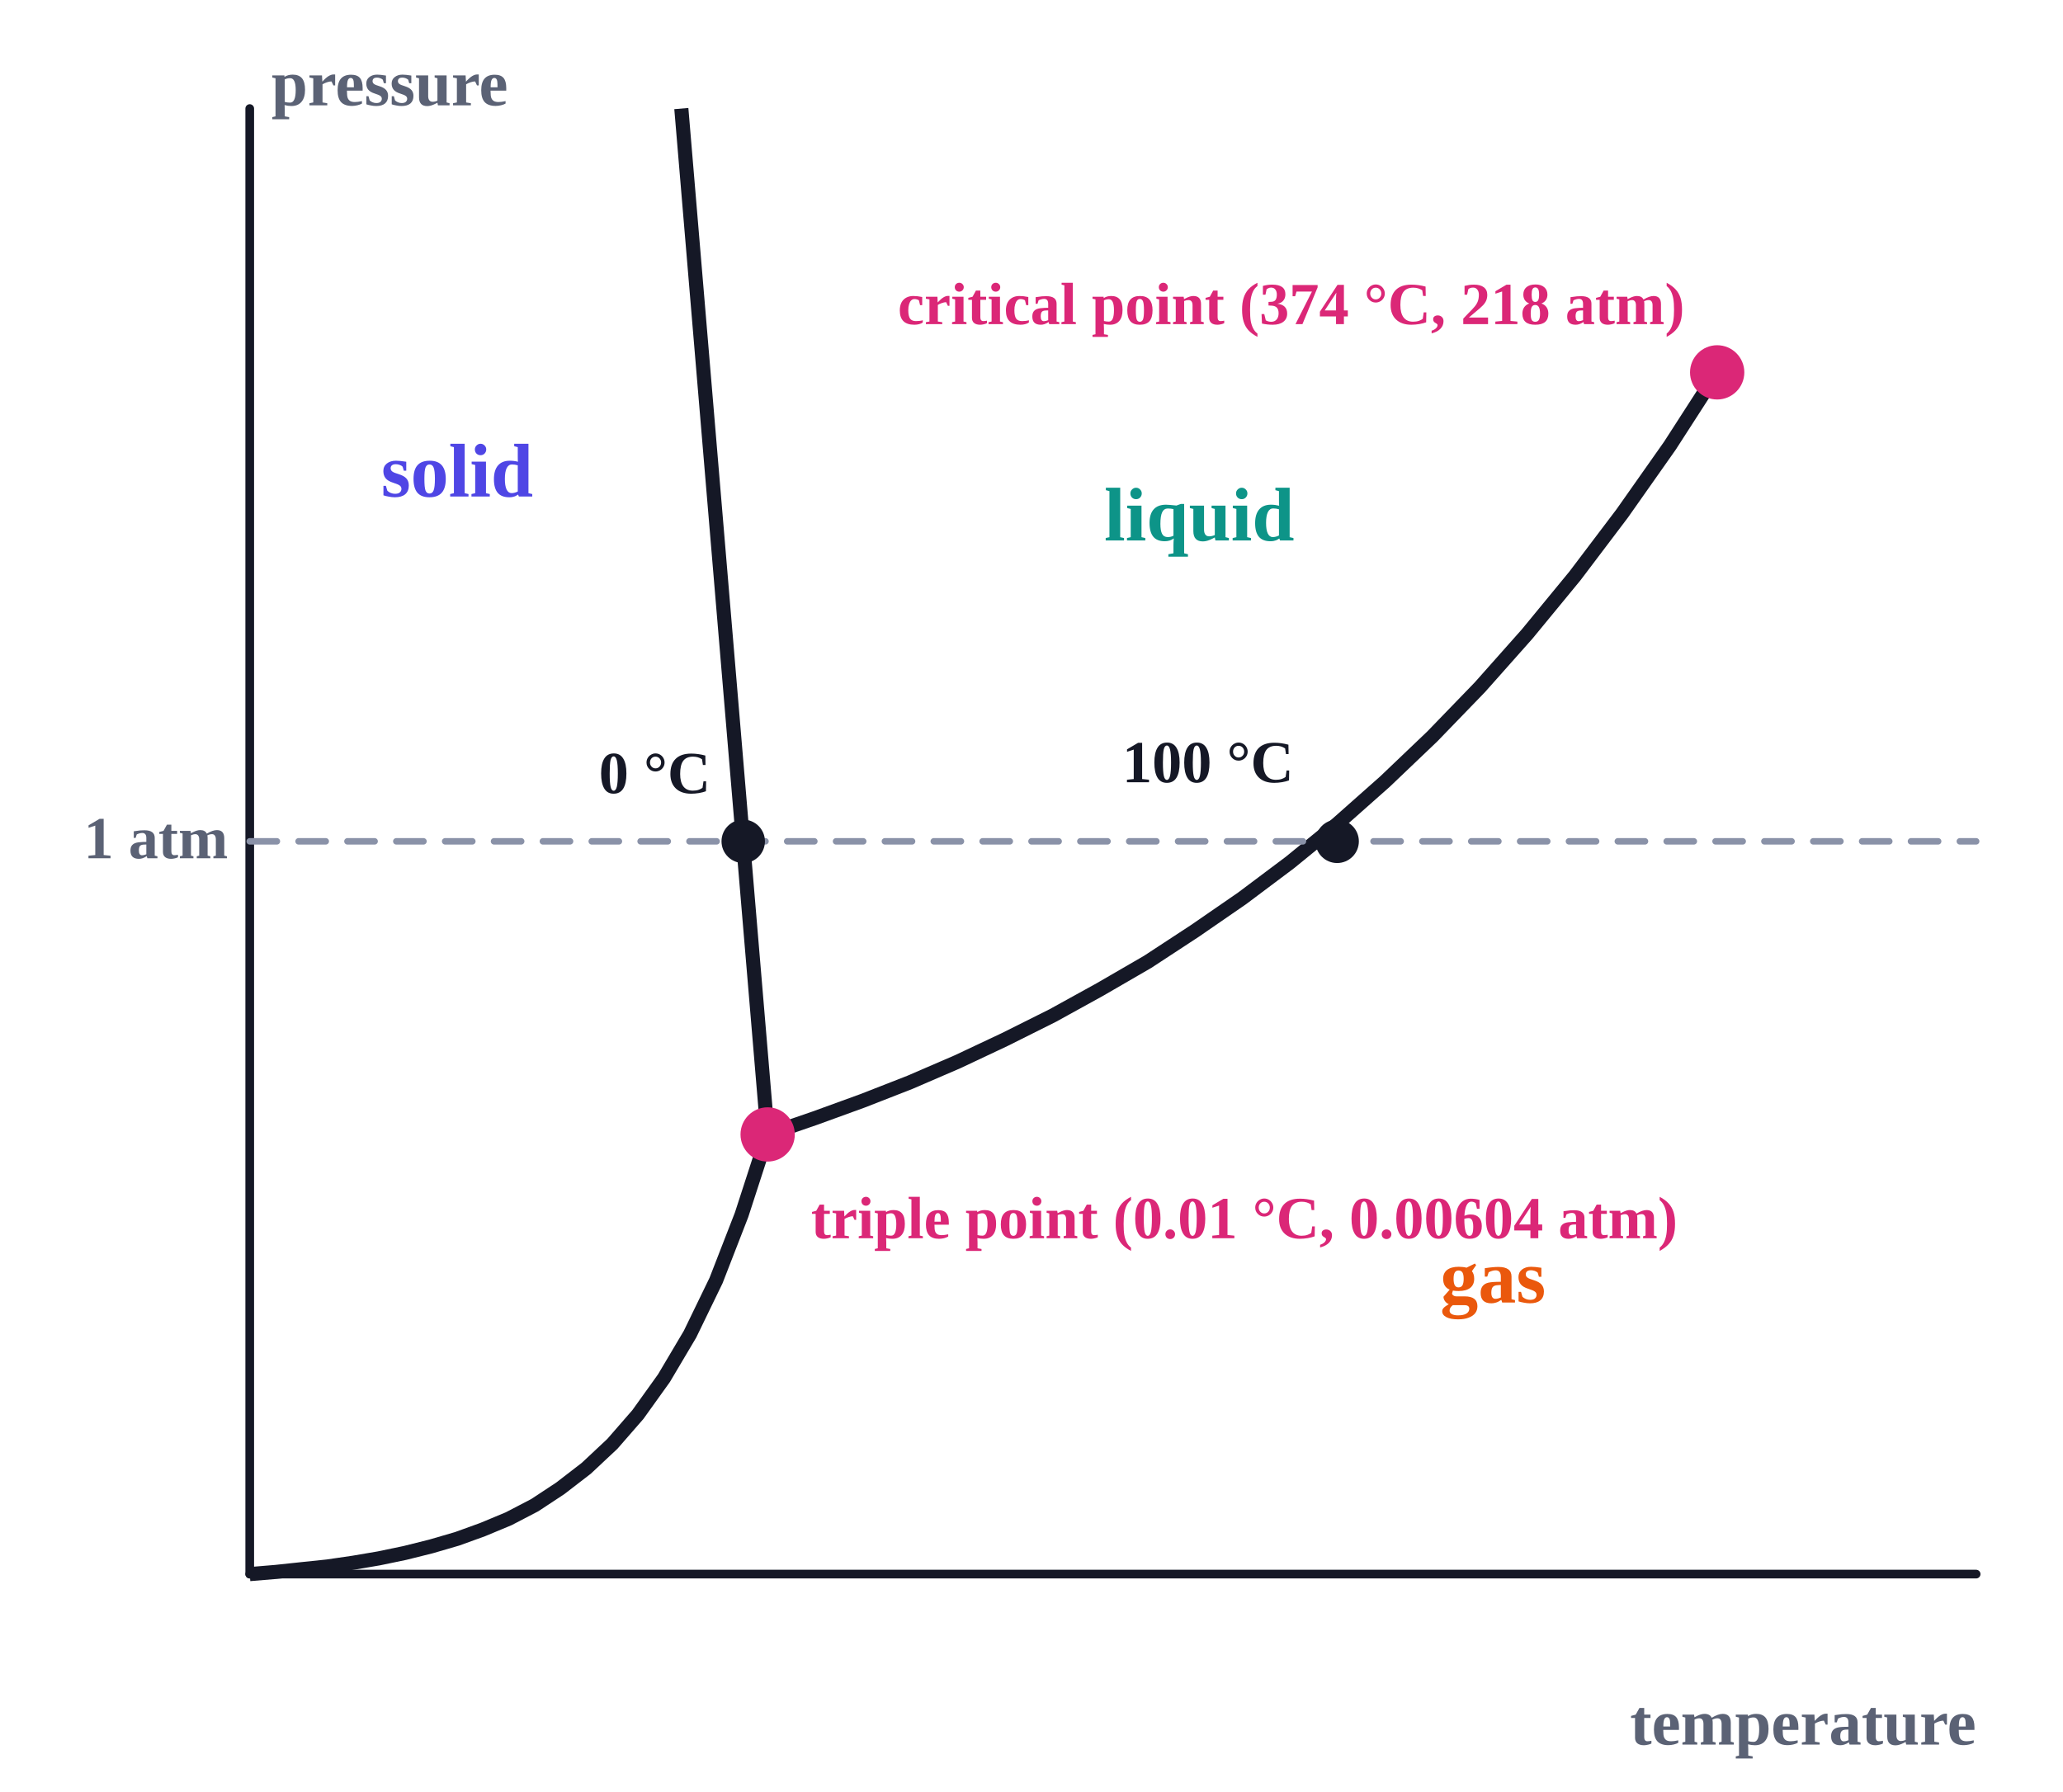
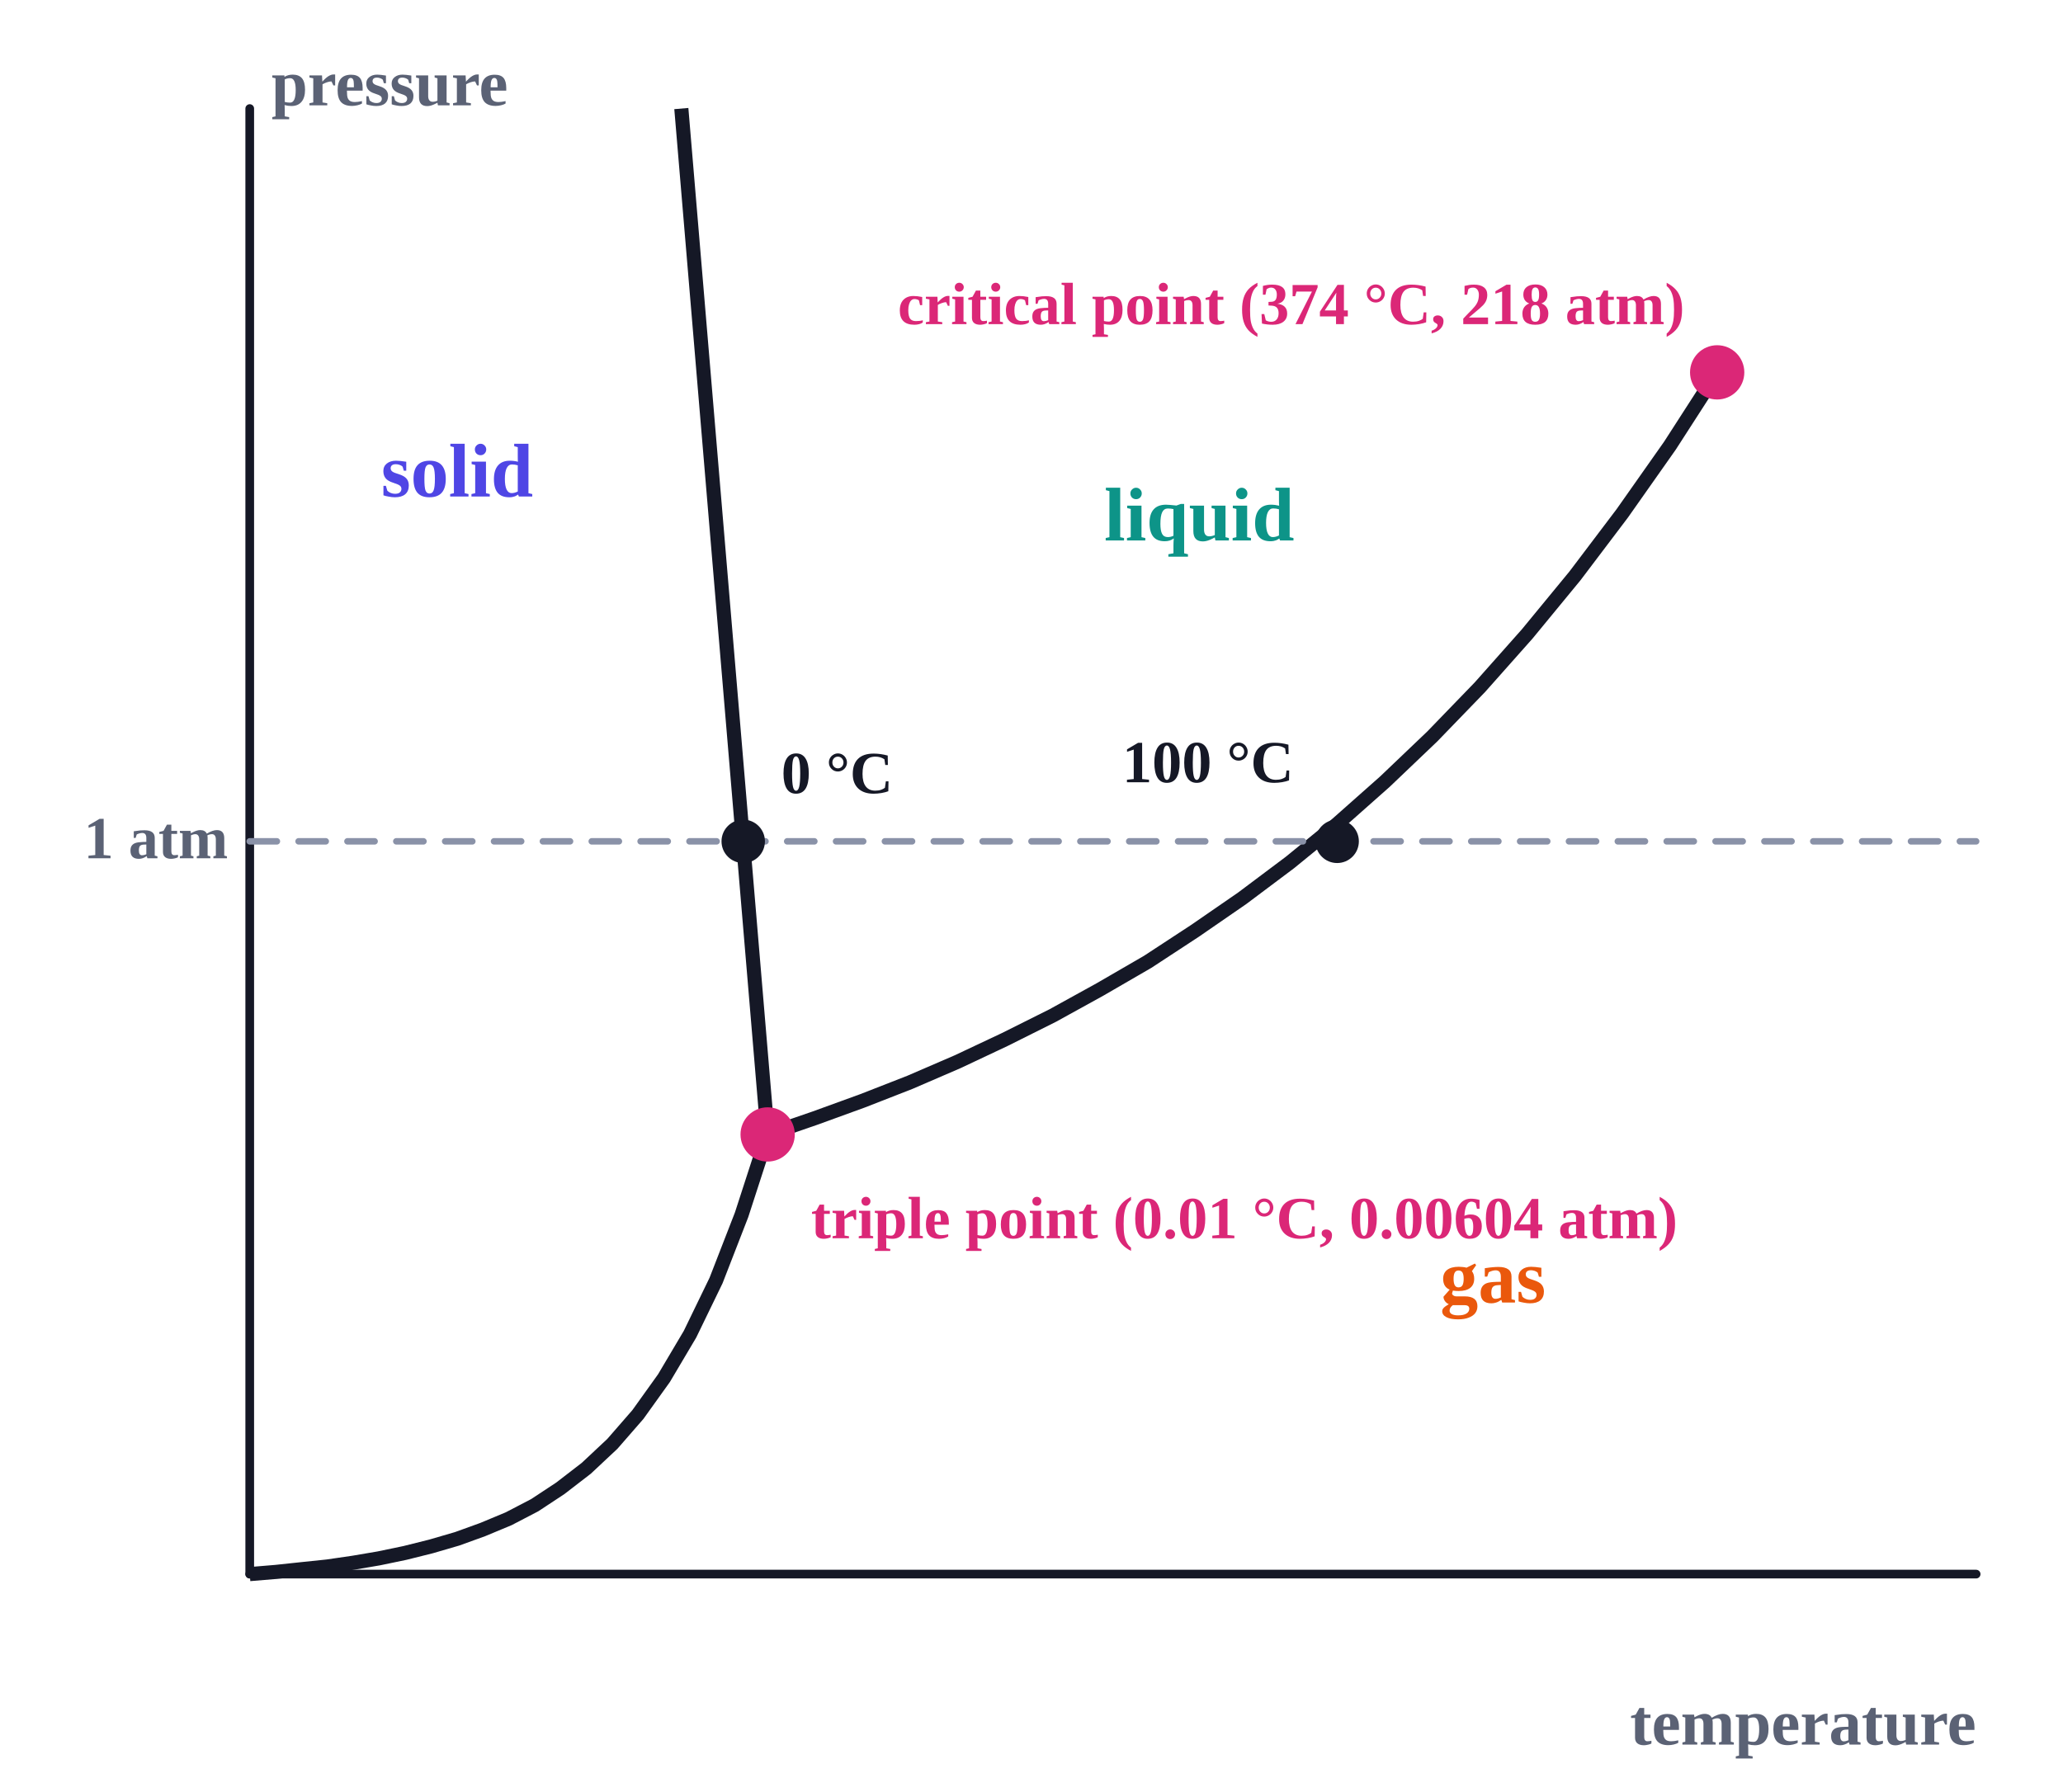
<svg xmlns="http://www.w3.org/2000/svg" viewBox="0 0 380.0 330.0" width="380.0" height="330.0" role="img" aria-label="Pressure against temperature: solid at low temperature and high pressure, liquid in the middle, gas at low pressure; three lines meet at the triple point; the liquid–gas line ends at the critical point; the solid–liquid line leans left." style="color:var(--vx-ink, #151826);font-family:inherit;max-width:100%;height:auto">
  <path d="M46.0 290.0 L364.0 290.0" stroke="var(--vx-ink, #151826)" stroke-width="1.6" stroke-linecap="round" fill="none" />
  <path d="M46.0 290.0 L46.0 20.0" stroke="var(--vx-ink, #151826)" stroke-width="1.6" stroke-linecap="round" fill="none" />
  <text x="364.0" y="318.0" font-size="12" font-weight="600" text-anchor="end" dominant-baseline="middle" fill="var(--vx-soft, #5b6275)">temperature</text>
  <text x="50.0" y="16.0" font-size="12" font-weight="600" text-anchor="start" dominant-baseline="middle" fill="var(--vx-soft, #5b6275)">pressure</text>
  <path d="M46.0 290.0 L50.8 289.6 L55.5 289.1 L60.3 288.6 L65.1 287.9 L69.8 287.1 L74.6 286.1 L79.4 284.9 L84.2 283.5 L88.9 281.8 L93.7 279.8 L98.5 277.3 L103.2 274.2 L108.0 270.5 L112.8 266.0 L117.5 260.6 L122.3 253.9 L127.1 245.8 L131.9 235.9 L136.6 223.8 L141.4 209.0" fill="none" stroke="var(--vx-ink, #151826)" stroke-width="2.6" />
  <path d="M141.4 209.0 L150.1 206.0 L158.9 202.8 L167.6 199.4 L176.4 195.6 L185.1 191.5 L193.9 187.1 L202.6 182.3 L211.4 177.2 L220.1 171.5 L228.8 165.5 L237.6 158.9 L246.3 151.8 L255.1 144.0 L263.8 135.7 L272.6 126.6 L281.3 116.8 L290.1 106.1 L298.8 94.6 L307.6 82.1 L316.3 68.6" fill="none" stroke="var(--vx-ink, #151826)" stroke-width="2.6" />
  <path d="M141.4 209.0 L125.5 20.0" fill="none" stroke="var(--vx-ink, #151826)" stroke-width="2.6" />
  <circle cx="141.4" cy="209.0" r="5" fill="var(--vx-a2, #db2777)" />
  <circle cx="316.3" cy="68.6" r="5" fill="var(--vx-a2, #db2777)" />
-   <text x="149.4" y="225.0" font-size="11" font-weight="700" text-anchor="start" dominant-baseline="middle" fill="var(--vx-a2, #db2777)">triple point (0.01 °C, 0.00604 atm)</text>
-   <text x="310.3" y="56.6" font-size="11" font-weight="700" text-anchor="end" dominant-baseline="middle" fill="var(--vx-a2, #db2777)">critical point (374 °C, 218 atm)</text>
+   <text x="149.4" y="225.0" font-size="11" font-weight="700" text-anchor="start" dominant-baseline="middle" fill="var(--vx-a2, #db2777)" stroke="var(--vx-card, #fff)" stroke-width="4" stroke-linejoin="round" paint-order="stroke">triple point (0.01 °C, 0.00604 atm)</text>
+   <text x="310.3" y="56.6" font-size="11" font-weight="700" text-anchor="end" dominant-baseline="middle" fill="var(--vx-a2, #db2777)" stroke="var(--vx-card, #fff)" stroke-width="4" stroke-linejoin="round" paint-order="stroke">critical point (374 °C, 218 atm)</text>
  <path d="M46.0 155.0 L364.0 155.0" stroke="var(--vx-line, #8a92a8)" stroke-width="1.2" stroke-linecap="round" stroke-dasharray="5 4" fill="none" />
  <text x="42.0" y="155.0" font-size="11" font-weight="600" text-anchor="end" dominant-baseline="middle" fill="var(--vx-soft, #5b6275)">1 atm</text>
  <text x="84.2" y="87.5" font-size="14" font-weight="800" text-anchor="middle" dominant-baseline="middle" fill="var(--vx-a1, #4f46e5)">solid</text>
  <text x="220.9" y="95.6" font-size="14" font-weight="800" text-anchor="middle" dominant-baseline="middle" fill="var(--vx-a4, #0d9488)">liquid</text>
  <text x="275.0" y="236.0" font-size="14" font-weight="800" text-anchor="middle" dominant-baseline="middle" fill="var(--vx-a3, #ea580c)">gas</text>
  <circle cx="136.9" cy="155.0" r="4" fill="var(--vx-ink, #151826)" />
  <circle cx="246.3" cy="155.0" r="4" fill="var(--vx-ink, #151826)" />
-   <text x="130.9" y="143.0" font-size="11" font-weight="700" text-anchor="end" dominant-baseline="middle" fill="var(--vx-ink, #151826)">0 °C</text>
-   <text x="238.3" y="141.0" font-size="11" font-weight="700" text-anchor="end" dominant-baseline="middle" fill="var(--vx-ink, #151826)">100 °C</text>
+   <text x="143.9" y="143.0" font-size="11" font-weight="700" text-anchor="start" dominant-baseline="middle" fill="var(--vx-ink, #151826)" stroke="var(--vx-card, #fff)" stroke-width="4" stroke-linejoin="round" paint-order="stroke">0 °C</text>
+   <text x="238.3" y="141.0" font-size="11" font-weight="700" text-anchor="end" dominant-baseline="middle" fill="var(--vx-ink, #151826)" stroke="var(--vx-card, #fff)" stroke-width="4" stroke-linejoin="round" paint-order="stroke">100 °C</text>
</svg>
